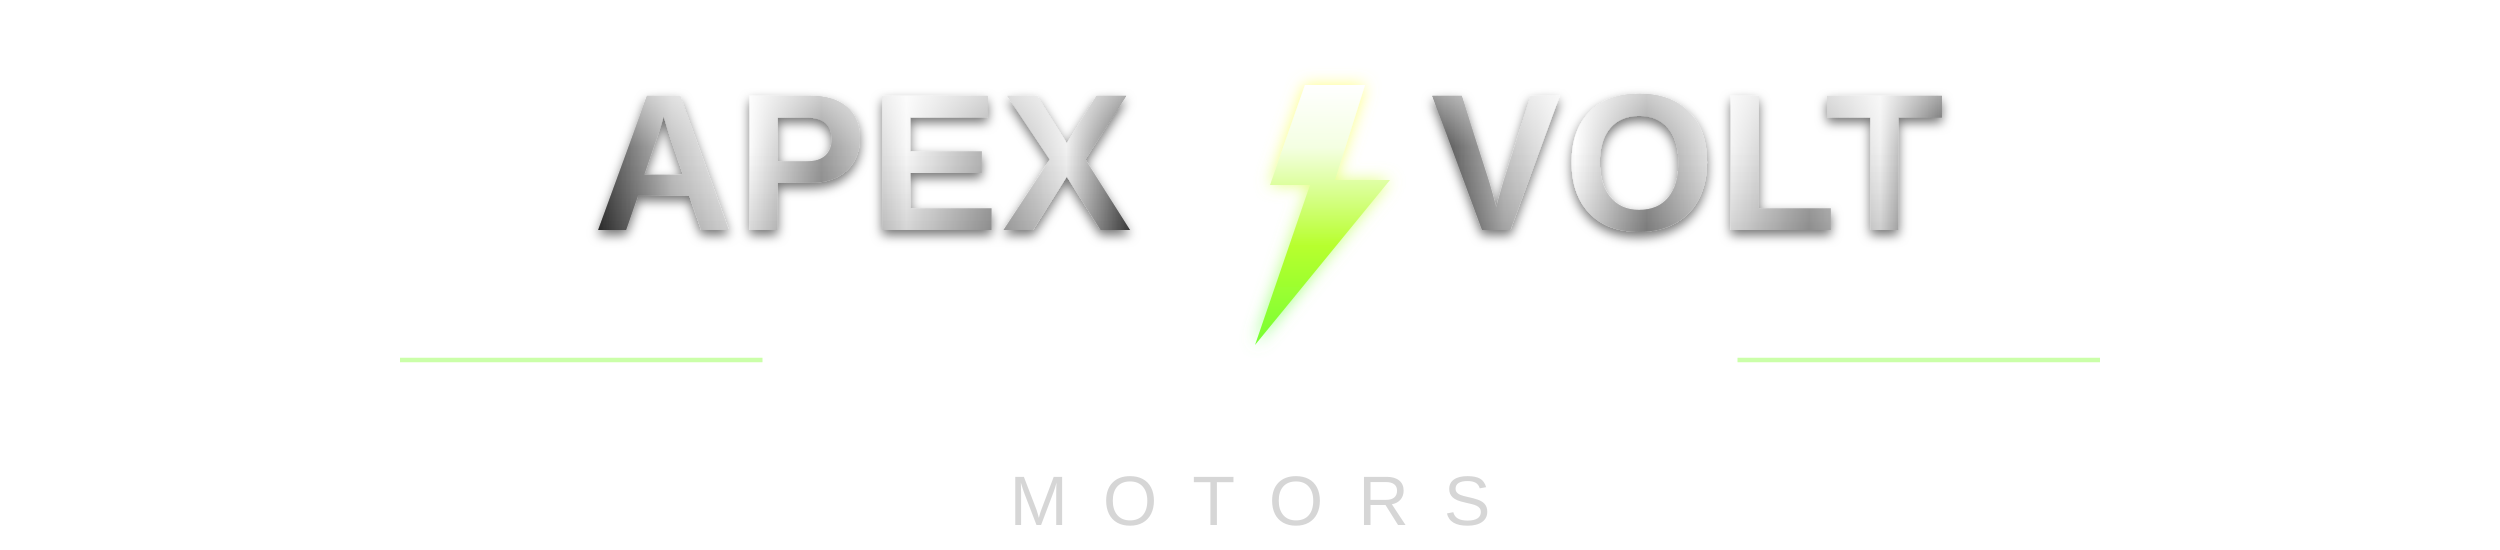
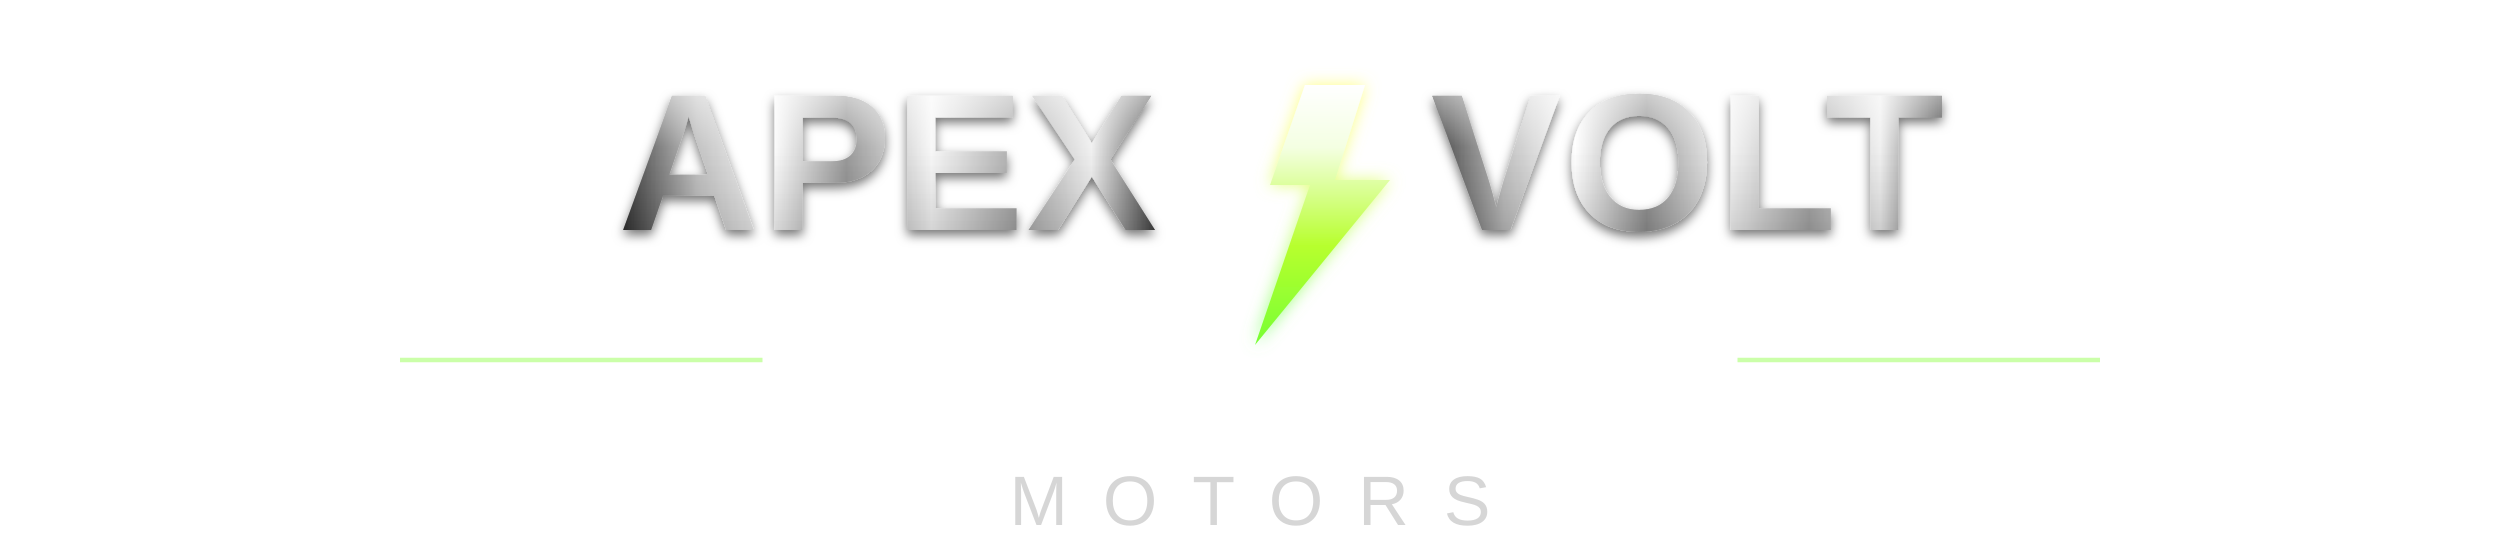
<svg xmlns="http://www.w3.org/2000/svg" width="1000" height="220" viewBox="0 0 1000 220">
  <defs>
    <linearGradient id="chromeMain" x1="0%" y1="0%" x2="100%" y2="0%">
      <stop offset="0%" stop-color="#2f2f2f" />
      <stop offset="14%" stop-color="#bcbcbc" />
      <stop offset="28%" stop-color="#ffffff" />
      <stop offset="42%" stop-color="#8f8f8f" />
      <stop offset="58%" stop-color="#f7f7f7" />
      <stop offset="74%" stop-color="#a3a3a3" />
      <stop offset="88%" stop-color="#efefef" />
      <stop offset="100%" stop-color="#404040" />
    </linearGradient>
    <linearGradient id="chromeTop" x1="0%" y1="0%" x2="0%" y2="100%">
      <stop offset="0%" stop-color="#ffffff" stop-opacity="0.95" />
      <stop offset="38%" stop-color="#ffffff" stop-opacity="0.18" />
      <stop offset="100%" stop-color="#000000" stop-opacity="0.24" />
    </linearGradient>
    <linearGradient id="boltFill" x1="0%" y1="0%" x2="0%" y2="100%">
      <stop offset="0%" stop-color="#ffffff" />
      <stop offset="24%" stop-color="#f4ffe2" />
      <stop offset="62%" stop-color="#b7ff2d" />
      <stop offset="100%" stop-color="#77ff33" />
    </linearGradient>
    <filter id="shadow" x="-20%" y="-20%" width="140%" height="180%">
      <feDropShadow dx="0" dy="2" stdDeviation="2.2" flood-color="#000000" flood-opacity="0.55" />
    </filter>
    <filter id="greenGlow" x="-80%" y="-80%" width="260%" height="260%">
      <feGaussianBlur stdDeviation="3.2" result="blur" />
      <feColorMatrix in="blur" type="matrix" values="1 0 0 0 0                 0 1 0 0 0.95                 0 0 0 0 0.15                 0 0 0 0.85 0" />
      <feMerge>
        <feMergeNode />
        <feMergeNode in="SourceGraphic" />
      </feMerge>
    </filter>
    <style>
      .word {
        font-family: Arial, Helvetica, sans-serif;
        font-weight: 800;
        font-size: 78px;
        letter-spacing: 1px;
        fill: url(#chromeMain);
        filter: url(#shadow);
      }

      .wordHighlight {
        font-family: Arial, Helvetica, sans-serif;
        font-weight: 800;
        font-size: 78px;
        letter-spacing: 1px;
        fill: url(#chromeTop);
        opacity: 0.58;
      }

      .motors {
        font-family: Arial, Helvetica, sans-serif;
        font-weight: 500;
        font-size: 28px;
        letter-spacing: 14px;
        fill: #d6d6d6;
      }
    </style>
  </defs>
  <g transform="translate(500 92)" text-anchor="middle">
-     <text class="word" x="-155" y="0">APEX</text>
-     <text class="wordHighlight" x="-155" y="0">APEX</text>
+     <text class="word" x="-145" y="0">APEX</text>
+     <text class="wordHighlight" x="-145" y="0">APEX</text>
    <text class="word" x="175" y="0">VOLT</text>
    <text class="wordHighlight" x="175" y="0">VOLT</text>
    <g transform="translate(0 -58)" filter="url(#greenGlow)">
      <path d="M22 0 L8 40 L24 40 L2 104 L56 38 L34 38 L46 0 Z" fill="url(#boltFill)" />
    </g>
    <line x1="-340" y1="52" x2="-195" y2="52" stroke="#8dff42" stroke-opacity="0.45" stroke-width="1.8" />
    <line x1="195" y1="52" x2="340" y2="52" stroke="#8dff42" stroke-opacity="0.45" stroke-width="1.8" />
    <text class="motors" x="0" y="118">MOTORS</text>
  </g>
</svg>
